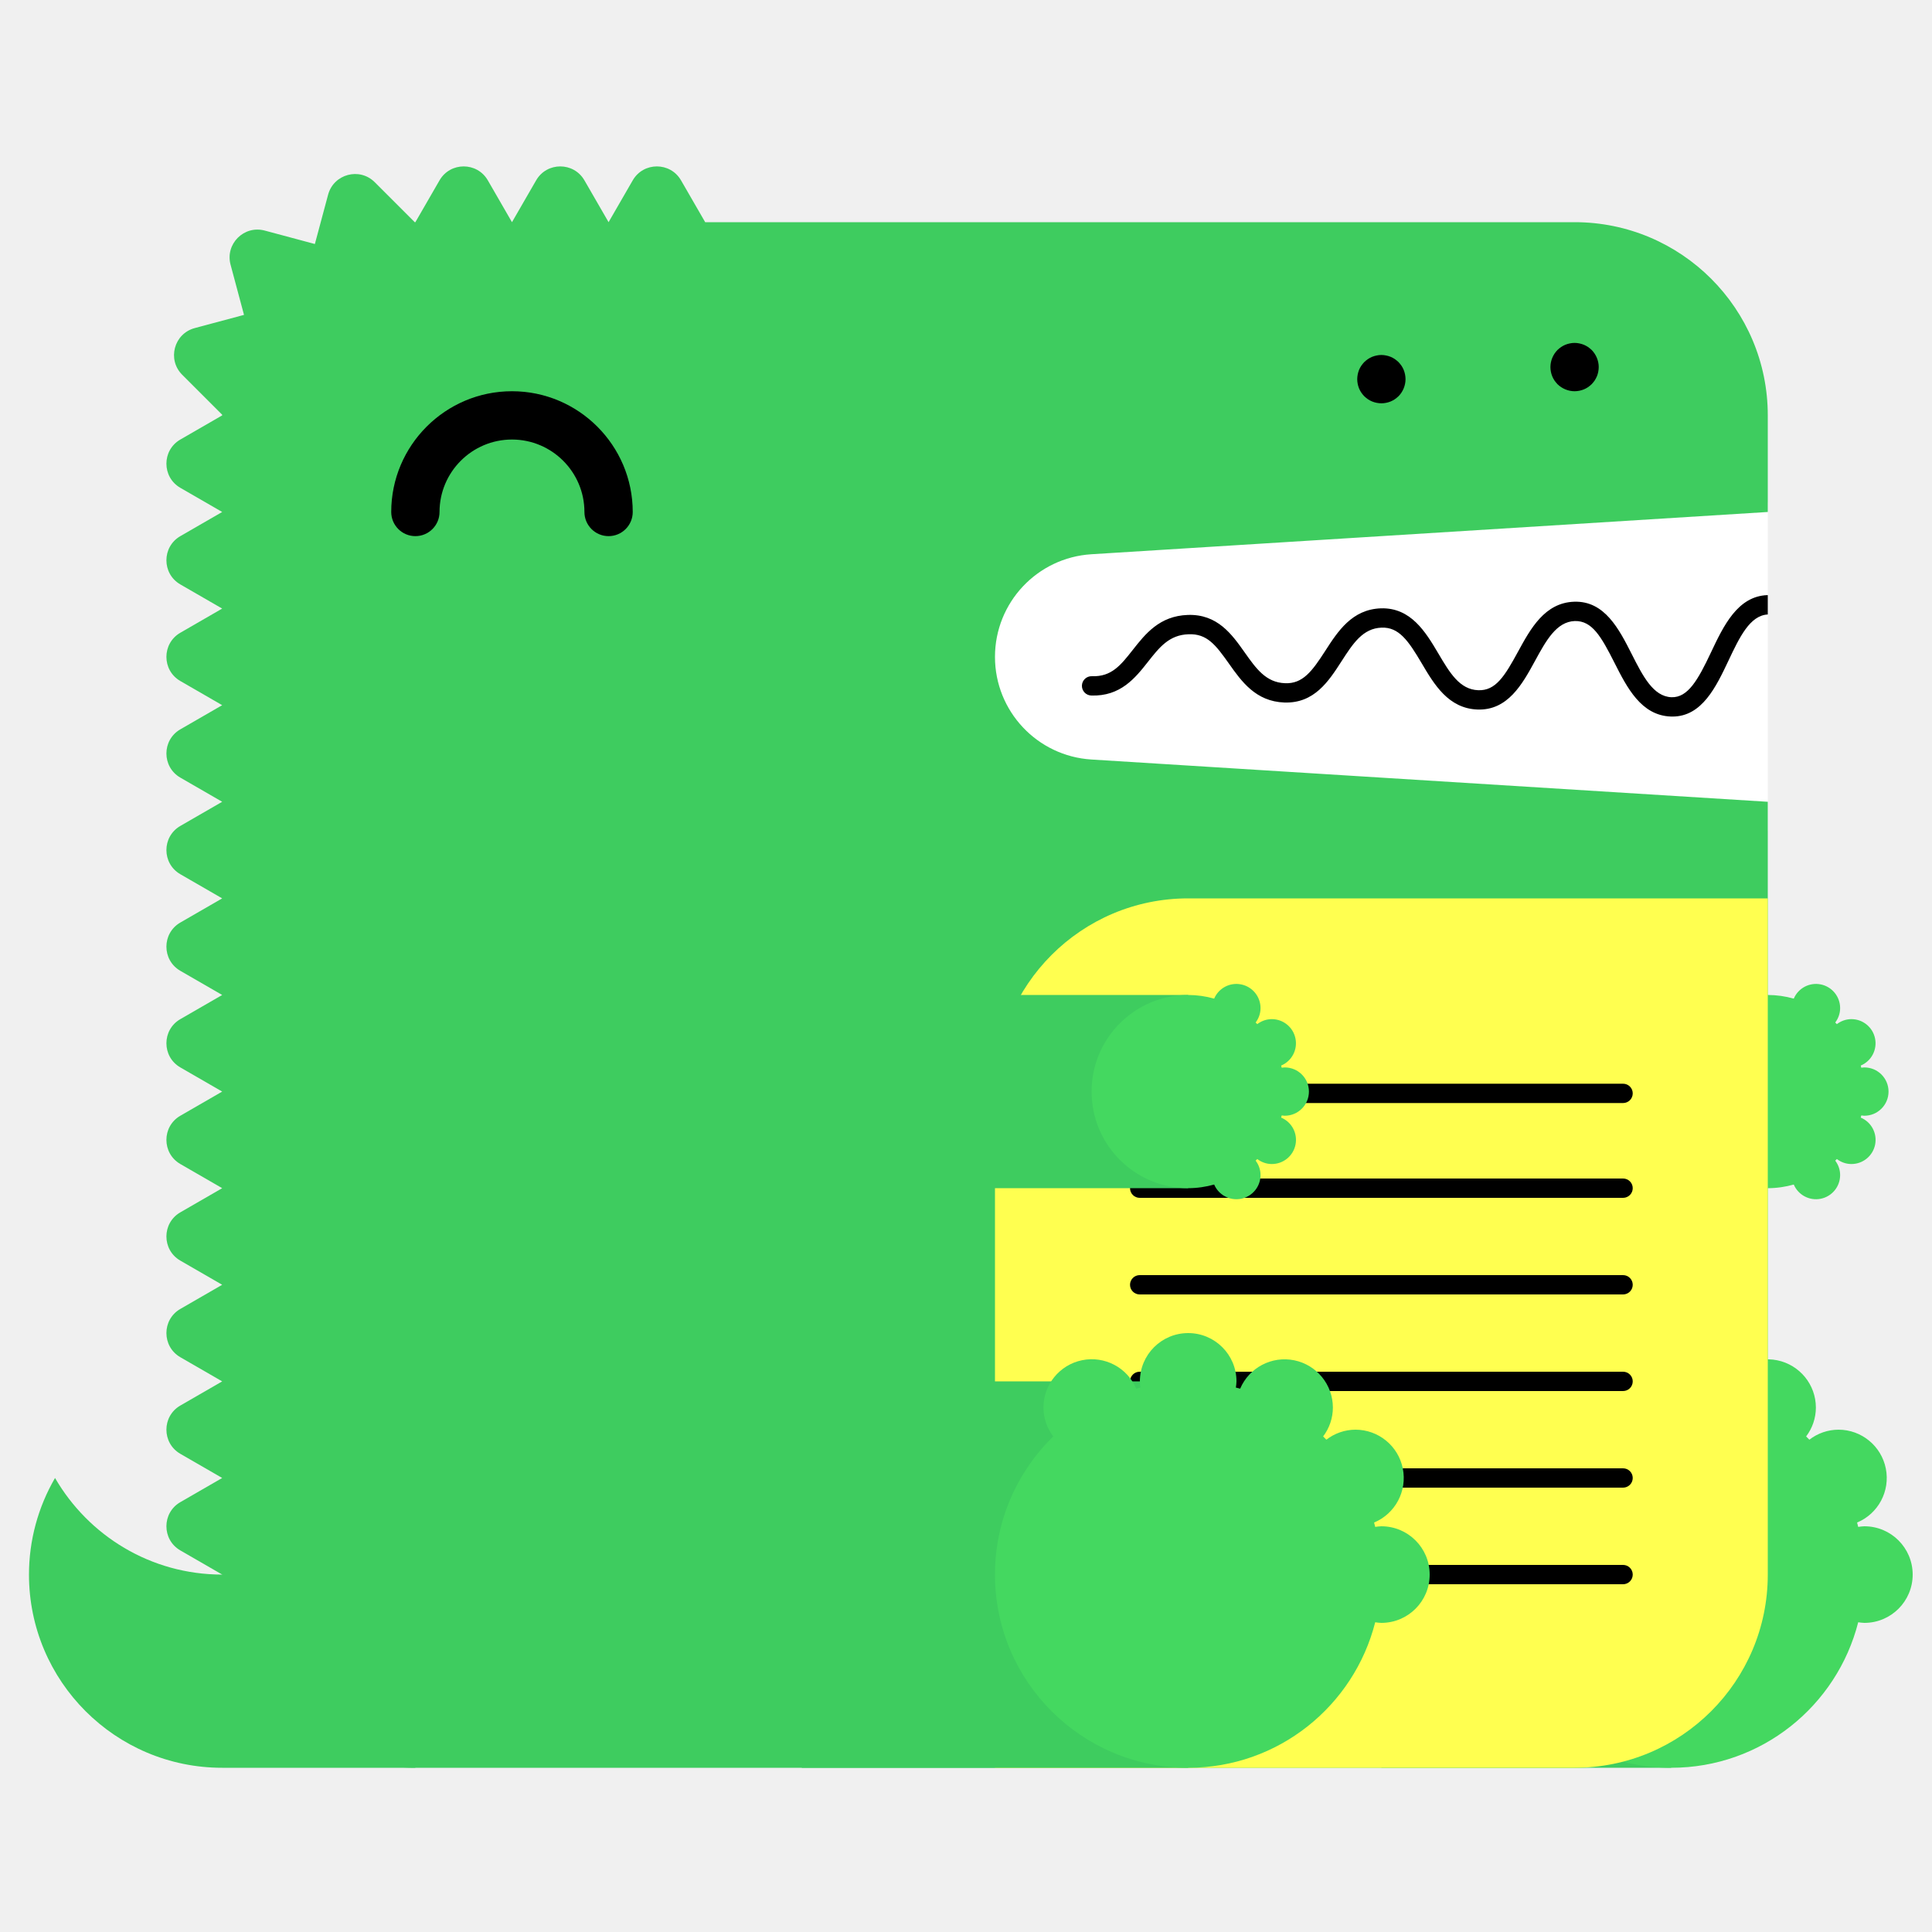
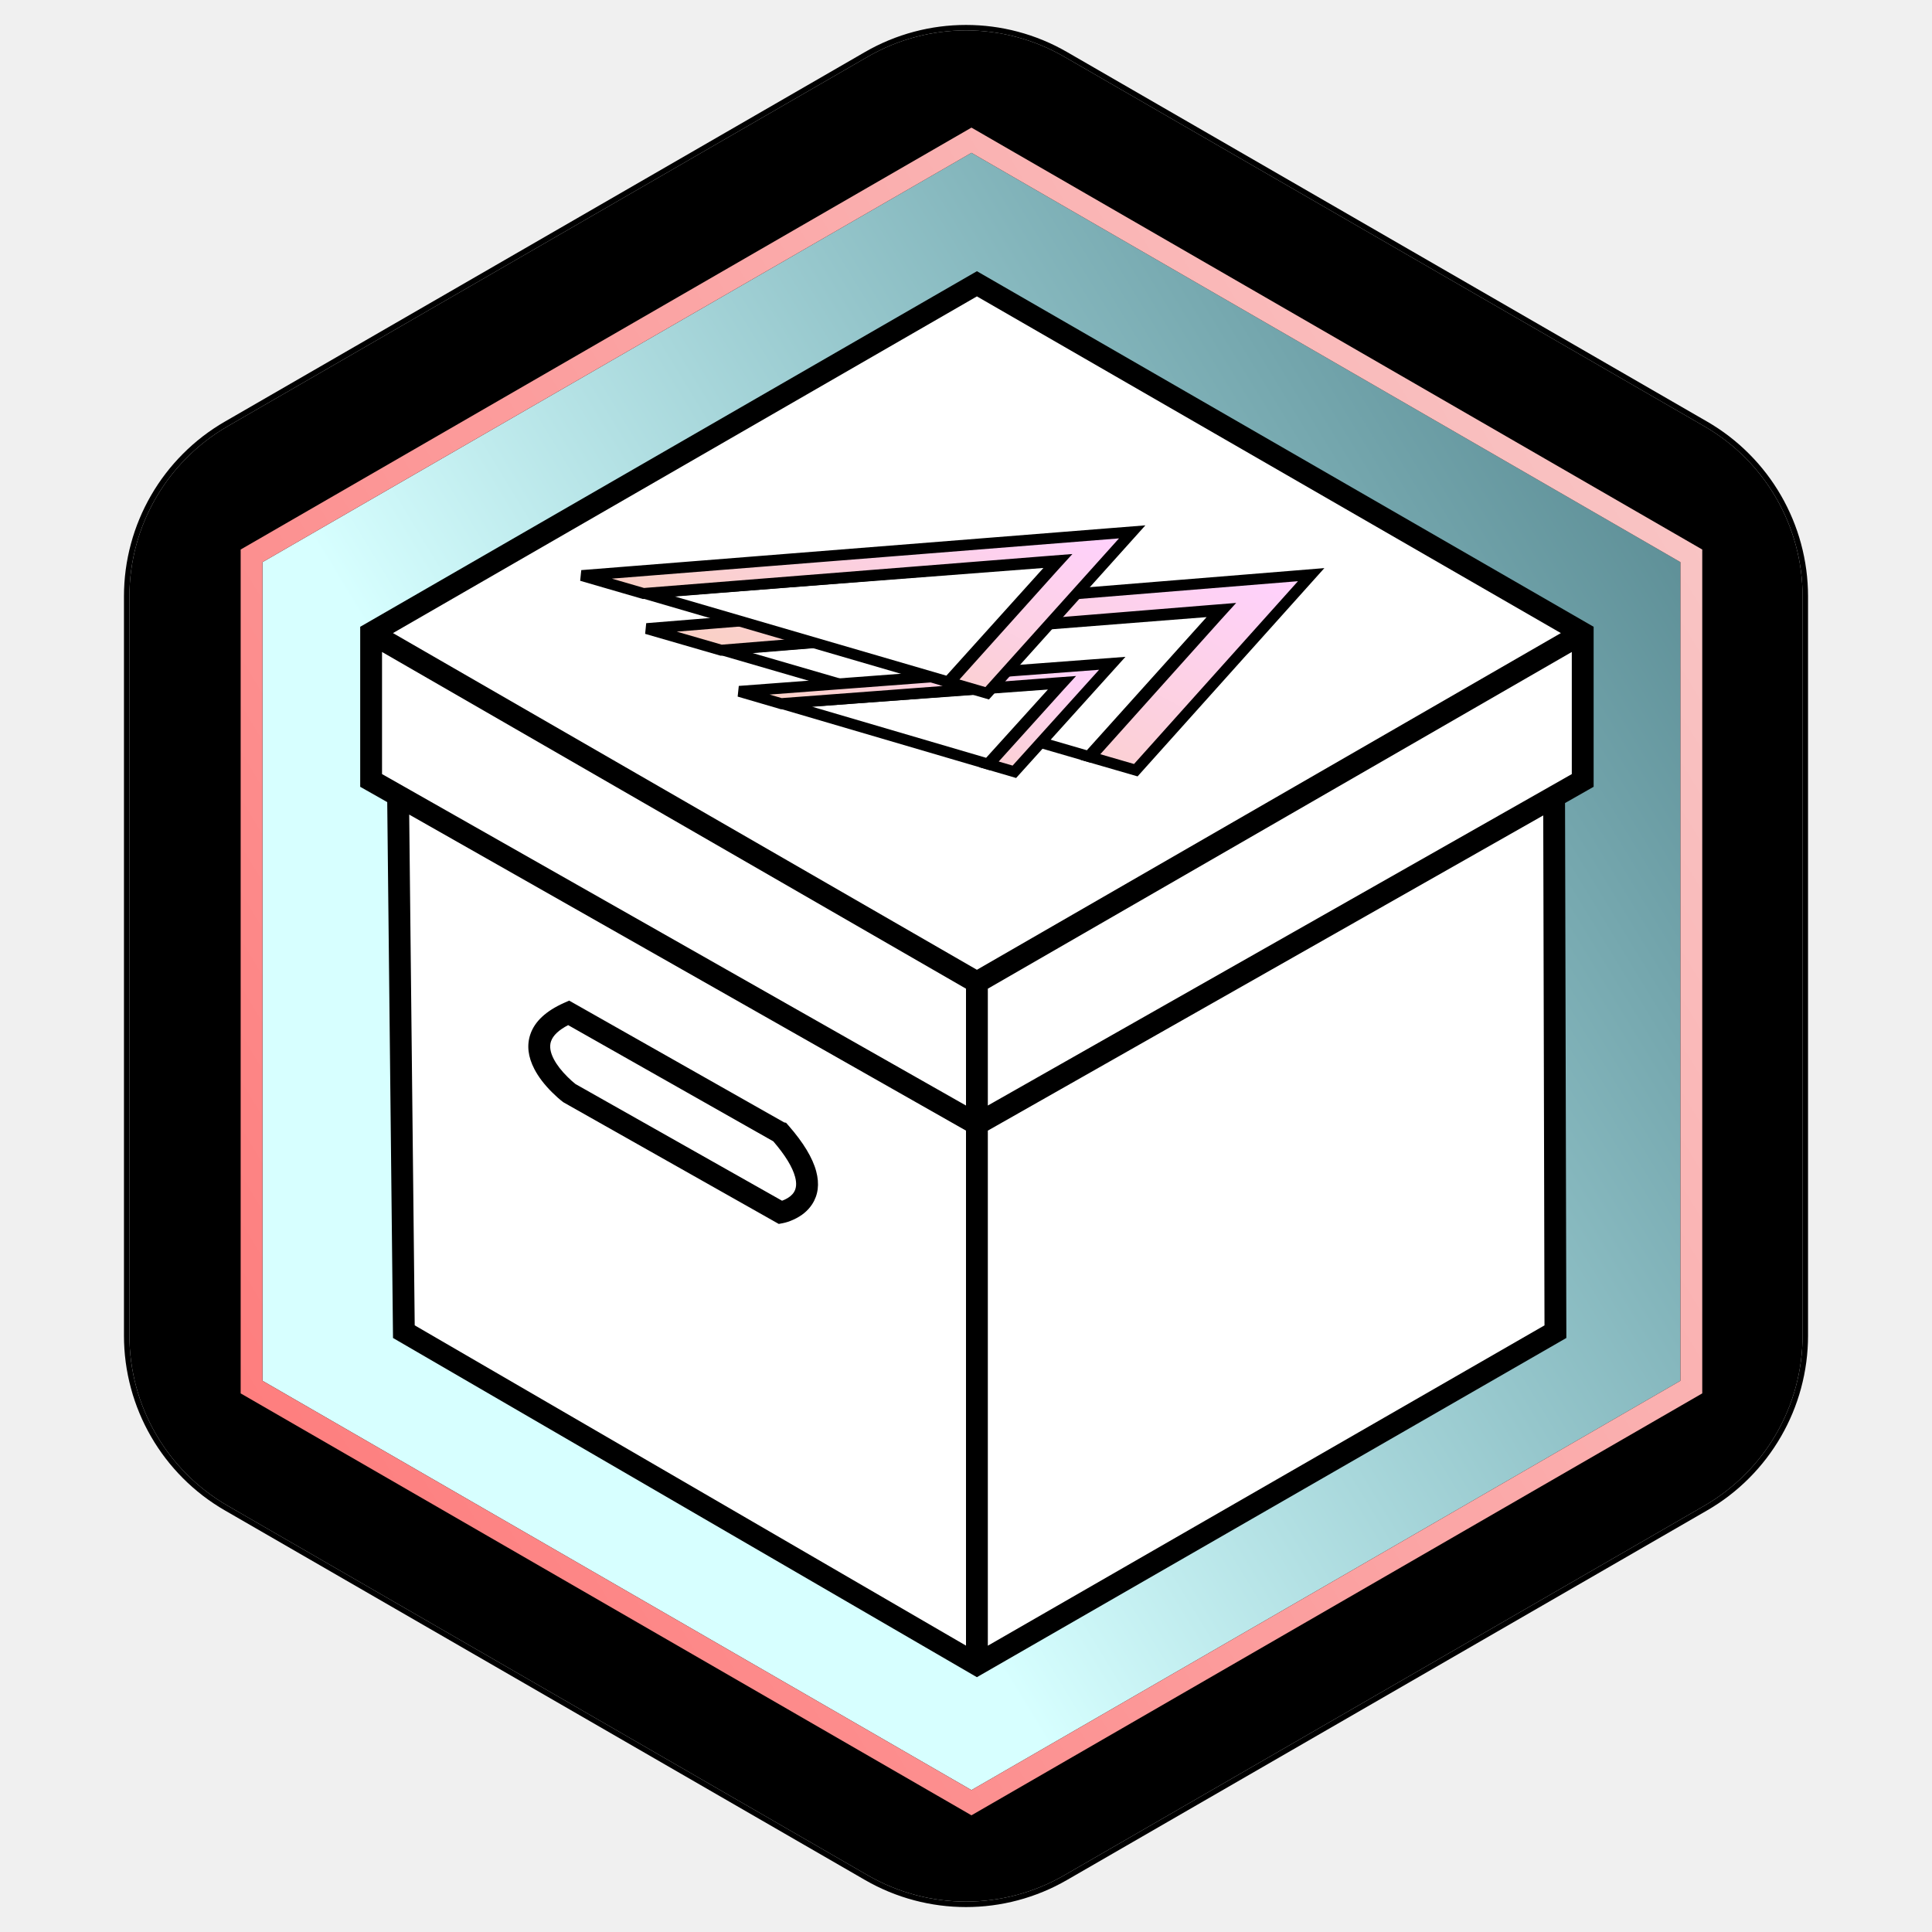
- <svg xmlns="http://www.w3.org/2000/svg" width="200" height="200" viewBox="0 0 200 200">
-   <g fill="none" fill-rule="evenodd">
-     <path fill="#FFF" d="M99 52h84v34H99z" />
-     <path d="M23 163c-7.398 0-13.843-4.027-17.303-10A19.886 19.886 0 0 0 3 163c0 11.046 8.954 20 20 20h20v-20H23z" fill="#3ECC5F" />
-     <path d="M112.98 57.376L183 53V43c0-11.046-8.954-20-20-20H73l-2.5-4.33c-1.112-1.925-3.889-1.925-5 0L63 23l-2.5-4.33c-1.111-1.925-3.889-1.925-5 0L53 23l-2.5-4.33c-1.111-1.925-3.889-1.925-5 0L43 23c-.022 0-.042.003-.065.003l-4.142-4.141c-1.57-1.571-4.252-.853-4.828 1.294l-1.369 5.104-5.192-1.392c-2.148-.575-4.111 1.389-3.535 3.536l1.39 5.193-5.102 1.367c-2.148.576-2.867 3.259-1.296 4.83l4.142 4.142c0 .021-.003.042-.003.064l-4.33 2.5c-1.925 1.111-1.925 3.889 0 5L23 53l-4.33 2.5c-1.925 1.111-1.925 3.889 0 5L23 63l-4.33 2.5c-1.925 1.111-1.925 3.889 0 5L23 73l-4.33 2.5c-1.925 1.111-1.925 3.889 0 5L23 83l-4.33 2.5c-1.925 1.111-1.925 3.889 0 5L23 93l-4.33 2.5c-1.925 1.111-1.925 3.889 0 5L23 103l-4.33 2.5c-1.925 1.111-1.925 3.889 0 5L23 113l-4.33 2.5c-1.925 1.111-1.925 3.889 0 5L23 123l-4.33 2.5c-1.925 1.111-1.925 3.889 0 5L23 133l-4.33 2.5c-1.925 1.111-1.925 3.889 0 5L23 143l-4.33 2.5c-1.925 1.111-1.925 3.889 0 5L23 153l-4.33 2.5c-1.925 1.111-1.925 3.889 0 5L23 163c0 11.046 8.954 20 20 20h120c11.046 0 20-8.954 20-20V83l-70.02-4.376A10.645 10.645 0 0 1 103 68c0-5.621 4.37-10.273 9.98-10.624" fill="#3ECC5F" />
-     <path fill="#3ECC5F" d="M143 183h30v-40h-30z" />
-     <path d="M193 158c-.219 0-.428.037-.639.064-.038-.15-.074-.301-.116-.451A5 5 0 0 0 190.32 148a4.96 4.96 0 0 0-3.016 1.036 26.531 26.531 0 0 0-.335-.336 4.955 4.955 0 0 0 1.011-2.987 5 5 0 0 0-9.599-1.959c-.148-.042-.297-.077-.445-.115.027-.211.064-.42.064-.639a5 5 0 0 0-5-5 5 5 0 0 0-5 5c0 .219.037.428.064.639-.148.038-.297.073-.445.115a4.998 4.998 0 0 0-9.599 1.959c0 1.125.384 2.151 1.011 2.987-3.717 3.632-6.031 8.693-6.031 14.3 0 11.046 8.954 20 20 20 9.339 0 17.16-6.41 19.361-15.064.211.027.42.064.639.064a5 5 0 0 0 5-5 5 5 0 0 0-5-5" fill="#44D860" />
-     <path fill="#3ECC5F" d="M153 123h30v-20h-30z" />
-     <path d="M193 115.5a2.5 2.5 0 1 0 0-5c-.109 0-.214.019-.319.032-.02-.075-.037-.15-.058-.225a2.501 2.501 0 0 0-.963-4.807c-.569 0-1.088.197-1.508.518a6.653 6.653 0 0 0-.168-.168c.314-.417.506-.931.506-1.494a2.5 2.5 0 0 0-4.8-.979A9.987 9.987 0 0 0 183 103c-5.522 0-10 4.478-10 10s4.478 10 10 10c.934 0 1.833-.138 2.69-.377a2.5 2.5 0 0 0 4.8-.979c0-.563-.192-1.077-.506-1.494.057-.055.113-.111.168-.168.42.321.939.518 1.508.518a2.5 2.5 0 0 0 .963-4.807c.021-.074.038-.15.058-.225.105.013.21.032.319.032" fill="#44D860" />
-     <path d="M63 55.5a2.5 2.5 0 0 1-2.5-2.5c0-4.136-3.364-7.5-7.5-7.5s-7.5 3.364-7.5 7.5a2.5 2.5 0 1 1-5 0c0-6.893 5.607-12.5 12.5-12.5S65.5 46.107 65.5 53a2.5 2.5 0 0 1-2.5 2.5" fill="#000" />
-     <path d="M103 183h60c11.046 0 20-8.954 20-20V93h-60c-11.046 0-20 8.954-20 20v70z" fill="#FFFF50" />
-     <path d="M168.02 124h-50.04a1 1 0 1 1 0-2h50.04a1 1 0 1 1 0 2m0 20h-50.04a1 1 0 1 1 0-2h50.04a1 1 0 1 1 0 2m0 20h-50.04a1 1 0 1 1 0-2h50.04a1 1 0 1 1 0 2m0-49.814h-50.04a1 1 0 1 1 0-2h50.04a1 1 0 1 1 0 2m0 19.814h-50.04a1 1 0 1 1 0-2h50.04a1 1 0 1 1 0 2m0 20h-50.04a1 1 0 1 1 0-2h50.04a1 1 0 1 1 0 2M183 61.611c-.012 0-.022-.006-.034-.005-3.09.105-4.552 3.196-5.842 5.923-1.346 2.85-2.387 4.703-4.093 4.647-1.889-.068-2.969-2.202-4.113-4.46-1.314-2.594-2.814-5.536-5.963-5.426-3.046.104-4.513 2.794-5.807 5.167-1.377 2.528-2.314 4.065-4.121 3.994-1.927-.07-2.951-1.805-4.136-3.813-1.321-2.236-2.848-4.75-5.936-4.664-2.994.103-4.465 2.385-5.763 4.4-1.373 2.13-2.335 3.428-4.165 3.351-1.973-.07-2.992-1.51-4.171-3.177-1.324-1.873-2.816-3.993-5.895-3.89-2.928.1-4.399 1.97-5.696 3.618-1.232 1.564-2.194 2.802-4.229 2.724a1 1 0 0 0-.072 2c3.017.101 4.545-1.8 5.872-3.487 1.177-1.496 2.193-2.787 4.193-2.855 1.926-.082 2.829 1.115 4.195 3.045 1.297 1.834 2.769 3.914 5.731 4.021 3.103.104 4.596-2.215 5.918-4.267 1.182-1.834 2.202-3.417 4.15-3.484 1.793-.067 2.769 1.35 4.145 3.681 1.297 2.197 2.766 4.686 5.787 4.796 3.125.108 4.634-2.62 5.949-5.035 1.139-2.088 2.214-4.06 4.119-4.126 1.793-.042 2.728 1.595 4.111 4.33 1.292 2.553 2.757 5.445 5.825 5.556l.169.003c3.064 0 4.518-3.075 5.805-5.794 1.139-2.41 2.217-4.68 4.067-4.773v-2z" fill="#000" />
-     <path fill="#3ECC5F" d="M83 183h40v-40H83z" />
-     <path d="M143 158c-.219 0-.428.037-.639.064-.038-.15-.074-.301-.116-.451A5 5 0 0 0 140.32 148a4.96 4.96 0 0 0-3.016 1.036 26.531 26.531 0 0 0-.335-.336 4.955 4.955 0 0 0 1.011-2.987 5 5 0 0 0-9.599-1.959c-.148-.042-.297-.077-.445-.115.027-.211.064-.42.064-.639a5 5 0 0 0-5-5 5 5 0 0 0-5 5c0 .219.037.428.064.639-.148.038-.297.073-.445.115a4.998 4.998 0 0 0-9.599 1.959c0 1.125.384 2.151 1.011 2.987-3.717 3.632-6.031 8.693-6.031 14.3 0 11.046 8.954 20 20 20 9.339 0 17.16-6.41 19.361-15.064.211.027.42.064.639.064a5 5 0 0 0 5-5 5 5 0 0 0-5-5" fill="#44D860" />
-     <path fill="#3ECC5F" d="M83 123h40v-20H83z" />
-     <path d="M133 115.5a2.5 2.5 0 1 0 0-5c-.109 0-.214.019-.319.032-.02-.075-.037-.15-.058-.225a2.501 2.501 0 0 0-.963-4.807c-.569 0-1.088.197-1.508.518a6.653 6.653 0 0 0-.168-.168c.314-.417.506-.931.506-1.494a2.5 2.5 0 0 0-4.8-.979A9.987 9.987 0 0 0 123 103c-5.522 0-10 4.478-10 10s4.478 10 10 10c.934 0 1.833-.138 2.69-.377a2.5 2.5 0 0 0 4.8-.979c0-.563-.192-1.077-.506-1.494.057-.055.113-.111.168-.168.42.321.939.518 1.508.518a2.5 2.5 0 0 0 .963-4.807c.021-.074.038-.15.058-.225.105.013.21.032.319.032" fill="#44D860" />
-     <path d="M143 41.75c-.16 0-.33-.02-.49-.05a2.52 2.52 0 0 1-.47-.14c-.15-.06-.29-.14-.431-.23-.13-.09-.259-.2-.38-.31-.109-.12-.219-.24-.309-.38s-.17-.28-.231-.43a2.619 2.619 0 0 1-.189-.96c0-.16.02-.33.05-.49.03-.16.08-.31.139-.47.061-.15.141-.29.231-.43.09-.13.2-.26.309-.38.121-.11.25-.22.38-.31.141-.09.281-.17.431-.23.149-.06.31-.11.47-.14.32-.07.65-.07.98 0 .159.03.32.08.47.14.149.06.29.14.43.23.13.09.259.2.38.31.11.12.22.25.31.38.09.14.17.28.23.43.06.16.11.31.14.47.029.16.05.33.05.49 0 .66-.271 1.31-.73 1.77-.121.11-.25.22-.38.31-.14.09-.281.17-.43.23a2.565 2.565 0 0 1-.96.19m20-1.25c-.66 0-1.3-.27-1.771-.73a3.802 3.802 0 0 1-.309-.38c-.09-.14-.17-.28-.231-.43a2.619 2.619 0 0 1-.189-.96c0-.66.27-1.3.729-1.77.121-.11.25-.22.38-.31.141-.09.281-.17.431-.23.149-.06.31-.11.47-.14.32-.07.66-.07.98 0 .159.03.32.08.47.14.149.06.29.14.43.23.13.09.259.2.38.31.459.47.73 1.11.73 1.77 0 .16-.021.33-.05.49-.03.16-.08.32-.14.47-.07.15-.14.29-.23.43-.09.13-.2.26-.31.38-.121.11-.25.22-.38.31-.14.09-.281.17-.43.23a2.565 2.565 0 0 1-.96.19" fill="#000" />
-   </g>
+ <svg xmlns="http://www.w3.org/2000/svg" width="177" height="177" viewBox="0 0 177 177" fill="none">
+   <path fill="#000000" d="M165.143 54.642L165.143 122.358C165.143 128.788 161.712 134.731 156.143 137.946L97.5 171.804C91.931 175.019 85.069 175.019 79.5 171.804L20.857 137.946C15.287 134.731 11.857 128.788 11.857 122.358L11.857 54.642C11.857 48.212 15.287 42.269 20.857 39.054L79.5 5.196C85.069 1.981 91.931 1.981 97.5 5.196L156.143 39.054C161.712 42.269 165.143 48.212 165.143 54.642Z">
+ </path>
+   <path fill-rule="evenodd" fill="rgba(0, 0, 0, 1)" d="M165.643 122.358L165.643 54.642Q165.643 52.184 165.003 49.815Q164.373 47.485 163.165 45.392Q161.957 43.3 160.253 41.589Q158.522 39.85 156.393 38.621L97.75 4.763Q95.621 3.534 93.249 2.904Q90.916 2.285 88.5 2.285Q86.084 2.285 83.751 2.904Q81.379 3.534 79.25 4.763L20.607 38.621Q18.478 39.85 16.747 41.589Q15.043 43.3 13.835 45.392Q12.627 47.485 11.997 49.815Q11.357 52.184 11.357 54.642L11.357 122.358Q11.357 124.816 11.997 127.185Q12.627 129.515 13.835 131.608Q15.043 133.7 16.747 135.411Q18.478 137.15 20.607 138.379L79.25 172.237Q81.379 173.466 83.751 174.096Q86.084 174.715 88.5 174.715Q90.916 174.715 93.249 174.096Q95.621 173.466 97.75 172.237L156.393 138.379Q158.522 137.15 160.253 135.411Q161.957 133.7 163.165 131.608Q164.373 129.515 165.003 127.185Q165.643 124.816 165.643 122.358ZM165.143 122.358L165.143 54.642C165.143 48.212 161.712 42.269 156.143 39.054L97.5 5.196C91.931 1.981 85.069 1.981 79.5 5.196L20.857 39.054C15.287 42.269 11.857 48.212 11.857 54.642L11.857 122.358C11.857 128.788 15.287 134.731 20.857 137.946L79.5 171.804C85.069 175.019 91.931 175.019 97.5 171.804L156.143 137.946C161.712 134.731 165.143 128.788 165.143 122.358Z">
+ </path>
+   <path fill="url(#linear_fill_0_5_0)" d="M153.952 51.5L153.952 126.5L89 164L24.048 126.5L24.048 51.5L89 14L153.952 51.5Z">
+ </path>
+   <path fill-rule="evenodd" fill="url(#linear_border_0_5_0)" d="M155.952 127.655L155.952 50.345L89 11.691L22.048 50.345L22.048 127.655L89 166.309L155.952 127.655ZM153.952 51.5L153.952 126.5L89 164L24.048 126.5L24.048 51.5L89 14L153.952 51.5Z">
+ </path>
+   <path d="M89.5 26L145 58L145 71.5L142.38 72.99L142.5 122L89.5 152.5L37 122L36.47 72.9L34 71.5L34 58L89.5 26Z" fill="#FFFFFF">
+ </path>
+   <path d="M89.999 25.134L145.499 57.134L146 57.422L146 72.082L145.494 72.369L143.381 73.571L143.5 121.998L143.501 122.578L142.999 122.867L89.999 153.367L89.498 153.655L88.998 153.365L36.498 122.865L36.006 122.579L36 122.011L35.476 73.486L33.507 72.37L33 72.083L33 57.422L33.501 57.134L89.001 25.134L89.5 24.846L89.999 25.134ZM35 70.917L36.963 72.03L36.963 72.03L36.964 72.03L88.5 101.283L88.5 90.578L35 59.731L35 70.917ZM36.002 58L89.5 88.846L142.998 58L89.5 27.154L36.002 58ZM144 59.731L90.5 90.578L90.5 101.283L141.886 72.121L141.886 72.12L144 70.918L144 59.731ZM141.384 74.705L90.5 103.582L90.5 150.771L141.499 121.423L141.384 74.705ZM88.5 150.763L88.5 103.582L37.489 74.628L37.994 121.421L88.5 150.763ZM52.583 91.92L71.84 102.829L72.016 102.863L72.243 103.122C73.603 104.678 74.448 106.075 74.777 107.313C75.085 108.47 74.959 109.476 74.401 110.332C74.013 110.927 73.446 111.394 72.701 111.733C72.343 111.896 72.011 112.006 71.704 112.063L71.346 112.13L71.028 111.951L51.678 101.021L51.621 100.988L51.568 100.949C51.275 100.728 50.952 100.442 50.598 100.092C49.879 99.381 49.333 98.666 48.959 97.948C48.372 96.819 48.248 95.757 48.587 94.761C48.989 93.578 50.022 92.616 51.683 91.876L52.144 91.671L52.583 91.92ZM52.722 99.313L71.648 110.004C71.724 109.977 71.799 109.946 71.873 109.912C72.265 109.734 72.549 109.51 72.726 109.239C72.96 108.88 72.999 108.41 72.844 107.827C72.603 106.92 71.938 105.833 70.847 104.565L52.051 93.917C51.189 94.365 50.665 94.862 50.48 95.405C50.325 95.862 50.409 96.402 50.733 97.025C51.011 97.558 51.434 98.106 52.005 98.67C52.273 98.936 52.513 99.151 52.722 99.313Z" fill-rule="evenodd" fill="#000000">
+ </path>
+   <path d="M99.735 69.302L111.751 55.941L66.098 59.522L99.735 69.302Z" stroke="rgba(0, 0, 0, 1)" stroke-width="1" fill="#FFFFFF">
+ </path>
+   <path fill-rule="evenodd" fill="#000000" d="M104.056 70.561L120.122 52.647L59.243 57.59L66.07 59.567L110.993 55.919L112.031 55.836L111.483 56.439L99.901 69.356L104.056 70.561Z">
+ </path>
+   <path fill-rule="evenodd" fill="url(#linear_fill_0_41_1)" d="M104.056 70.561L120.122 52.647L59.243 57.59L66.07 59.567L110.993 55.919L112.031 55.836L111.483 56.439L99.901 69.356L104.056 70.561Z">
+ </path>
+   <path stroke="rgba(0, 0, 0, 1)" stroke-width="1" d="M104.056 70.561L120.122 52.647L59.243 57.59L66.07 59.567L110.993 55.919L112.031 55.836L111.483 56.439L99.901 69.356L104.056 70.561Z">
+ </path>
+   <path d="M90.503 69.994L97.211 62.582L71.58 64.438L90.503 69.994Z" stroke="rgba(0, 0, 0, 1)" stroke-width="1" fill="#FFFFFF">
+ </path>
+   <path fill-rule="evenodd" fill="#000000" d="M92.931 70.708L101.9 60.769L67.721 63.339L71.562 64.462L96.782 62.566L97.365 62.523L97.059 62.857L90.593 70.023L92.931 70.708Z">
+ </path>
+   <path fill-rule="evenodd" fill="url(#linear_fill_0_60_1)" d="M92.931 70.708L101.9 60.769L67.721 63.339L71.562 64.462L96.782 62.566L97.365 62.523L97.059 62.857L90.593 70.023L92.931 70.708Z">
+ </path>
+   <path stroke="rgba(0, 0, 0, 1)" stroke-width="1" d="M92.931 70.708L101.9 60.769L67.721 63.339L71.562 64.462L96.782 62.566L97.365 62.523L97.059 62.857L90.593 70.023L92.931 70.708Z">
+ </path>
+   <path d="M86.862 62.469L96.8 51.441L58.979 54.337L86.862 62.469Z" stroke="rgba(0, 0, 0, 1)" stroke-width="1" fill="#FFFFFF">
+ </path>
+   <path fill-rule="evenodd" fill="#000000" d="M90.44 63.514L103.726 48.727L53.292 52.729L58.951 54.373L96.167 51.42L97.027 51.353L96.574 51.85L86.995 62.512L90.44 63.514Z">
+ </path>
+   <path fill-rule="evenodd" fill="url(#linear_fill_0_57_1)" d="M90.44 63.514L103.726 48.727L53.292 52.729L58.951 54.373L96.167 51.42L97.027 51.353L96.574 51.85L86.995 62.512L90.44 63.514Z">
+ </path>
+   <path stroke="rgba(0, 0, 0, 1)" stroke-width="1" d="M90.44 63.514L103.726 48.727L53.292 52.729L58.951 54.373L96.167 51.42L97.027 51.353L96.574 51.85L86.995 62.512L90.44 63.514Z">
+ </path>
+   <defs>
+     <linearGradient id="linear_fill_0_5_0" x1="66.576" y1="111.905" x2="296.017" y2="-27.902" gradientUnits="userSpaceOnUse">
+       <stop offset="0" stop-color="#D7FFFF" />
+       <stop offset="0.969" stop-color="#4FDFFF" stop-opacity="0.01" />
+       <stop offset="1.003" stop-color="#4B6666" stop-opacity="0" />
+     </linearGradient>
+     <linearGradient id="linear_border_0_5_0" x1="-18.1" y1="150.224" x2="209.495" y2="14" gradientUnits="userSpaceOnUse">
+       <stop offset="0" stop-color="#FF6969" />
+       <stop offset="1" stop-color="#F7E1E1" />
+     </linearGradient>
+     <linearGradient id="linear_fill_0_41_1" x1="81.976" y1="69.648" x2="97.389" y2="40.589" gradientUnits="userSpaceOnUse">
+       <stop offset="0" stop-color="#FAD0C4" />
+       <stop offset="0.01" stop-color="#FAD0C4" />
+       <stop offset="1" stop-color="#FFD1FF" />
+     </linearGradient>
+     <linearGradient id="linear_fill_0_60_1" x1="80.526" y1="70.131" x2="89.095" y2="53.977" gradientUnits="userSpaceOnUse">
+       <stop offset="0" stop-color="#FAD0C4" />
+       <stop offset="0.01" stop-color="#FAD0C4" />
+       <stop offset="1" stop-color="#FFD1FF" />
+     </linearGradient>
+     <linearGradient id="linear_fill_0_57_1" x1="72.144" y1="62.728" x2="84.874" y2="38.728" gradientUnits="userSpaceOnUse">
+       <stop offset="0" stop-color="#FAD0C4" />
+       <stop offset="0.01" stop-color="#FAD0C4" />
+       <stop offset="1" stop-color="#FFD1FF" />
+     </linearGradient>
+   </defs>
</svg>
